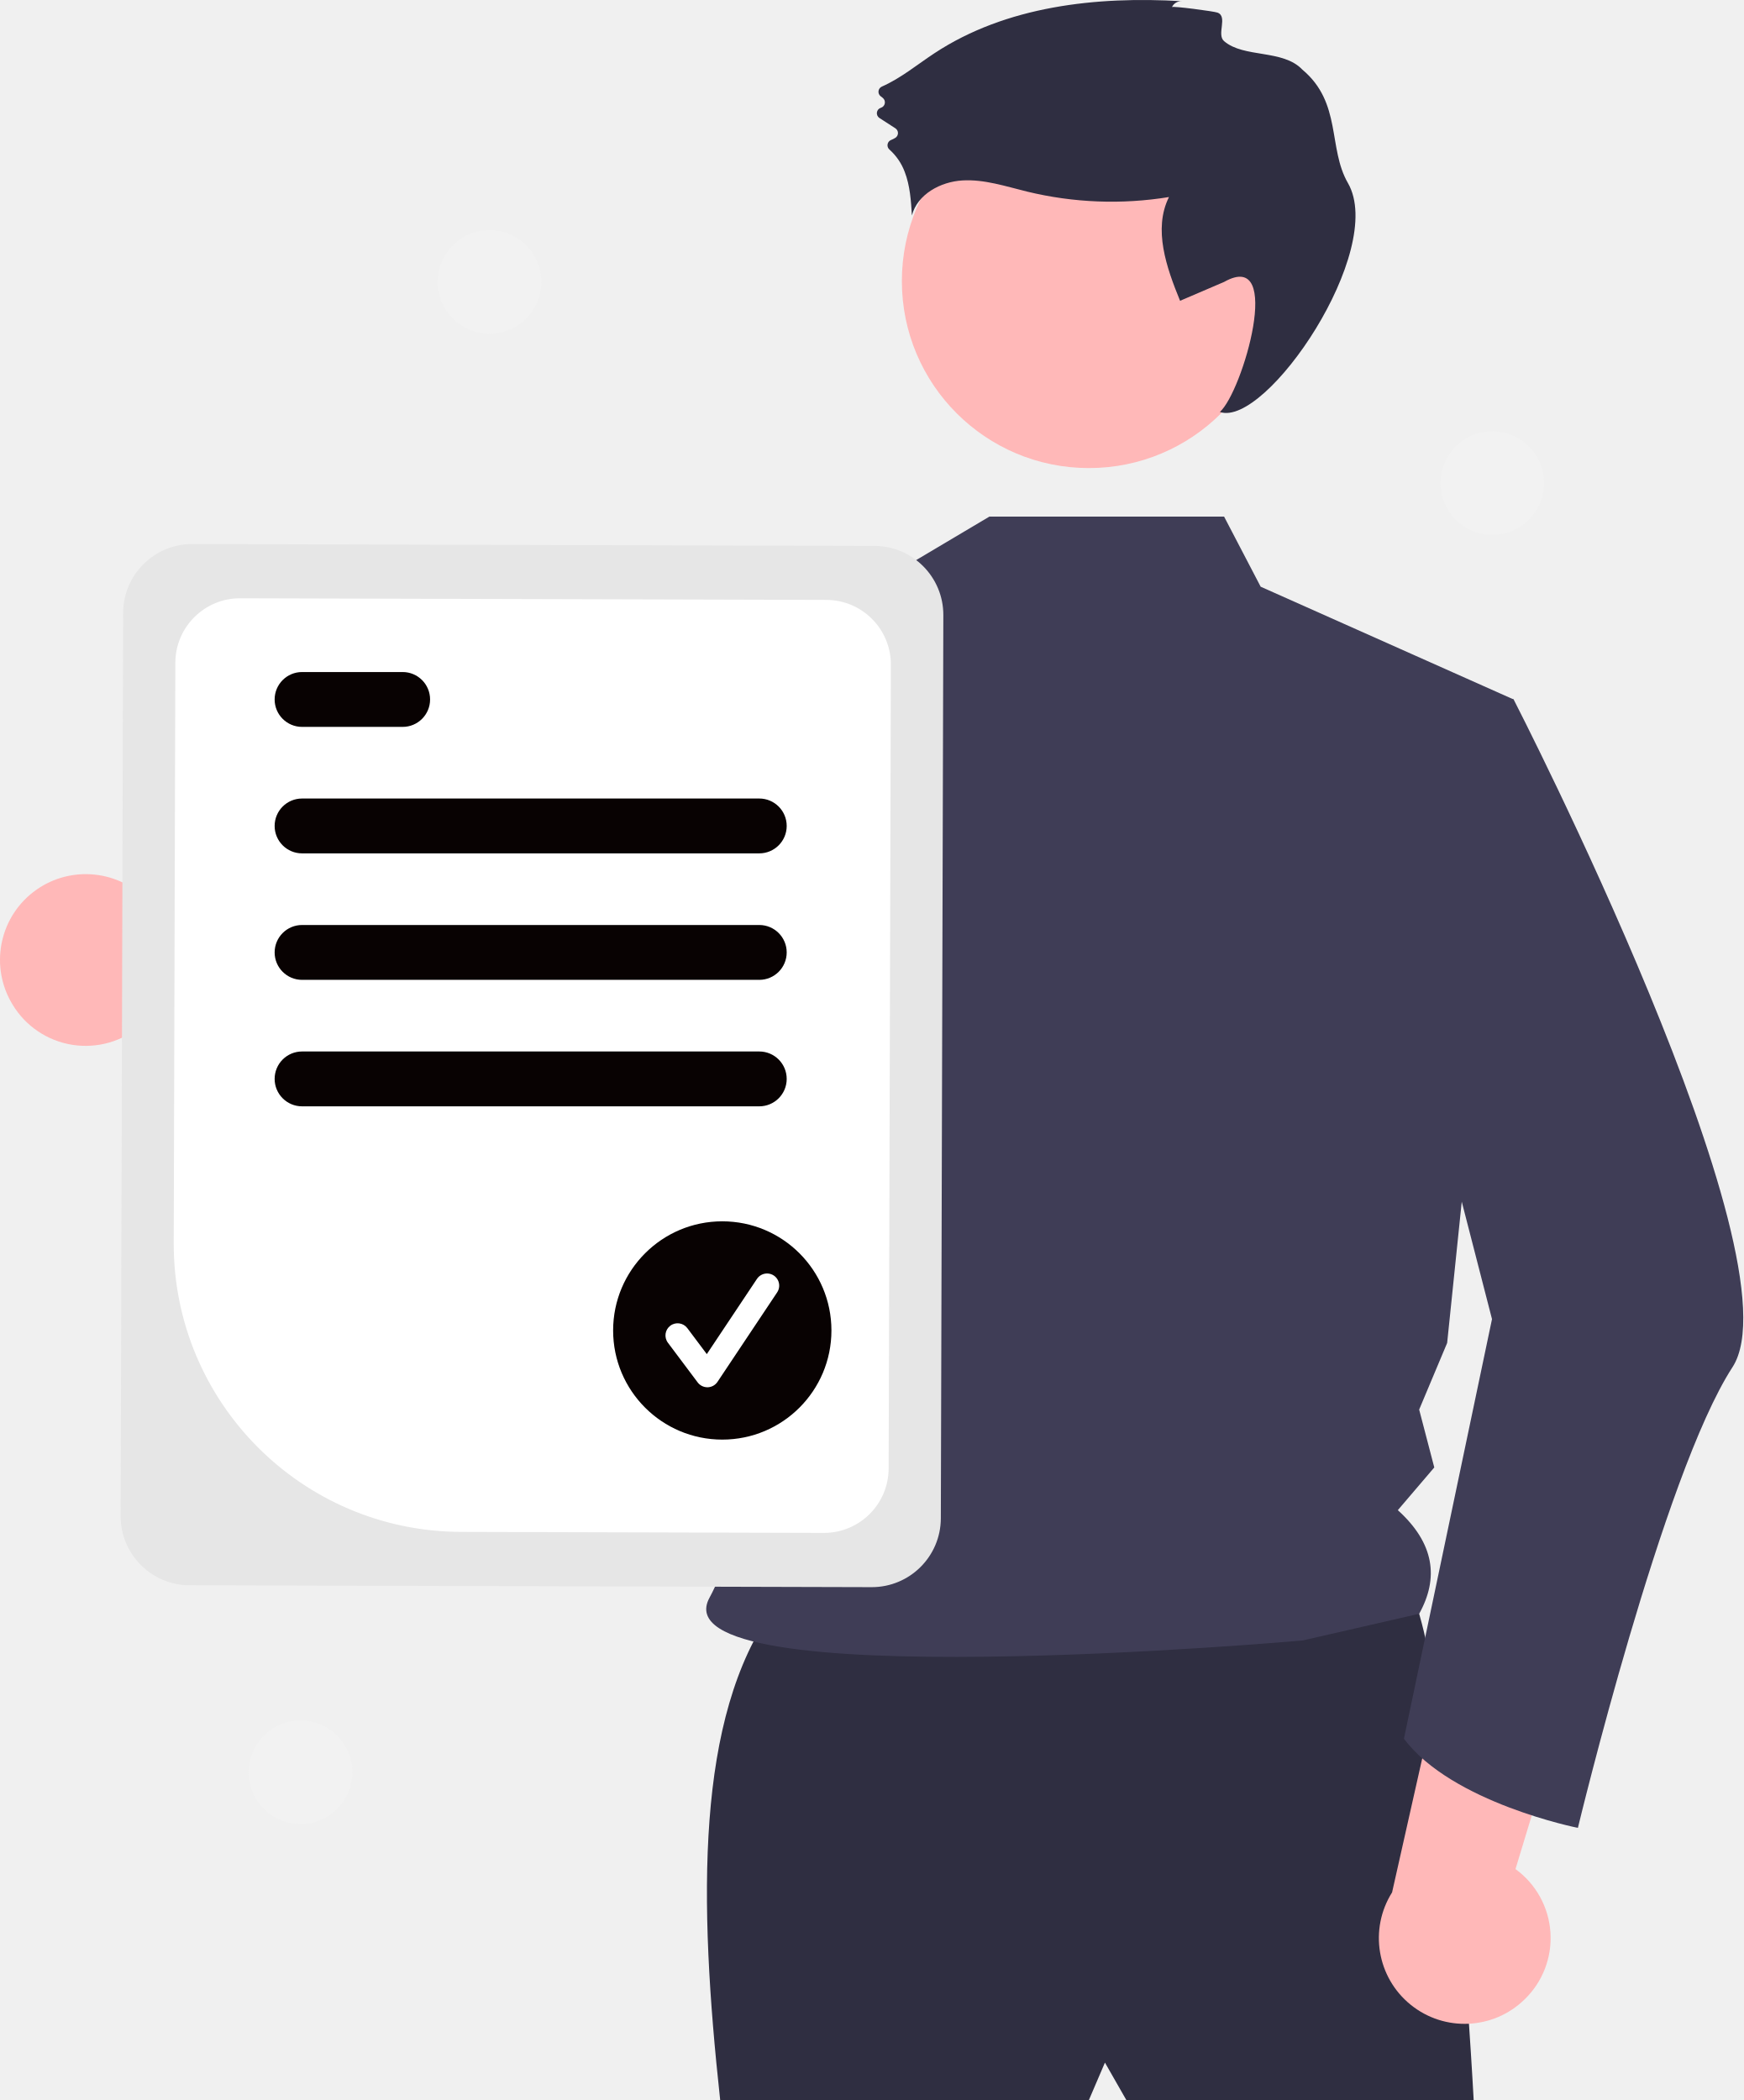
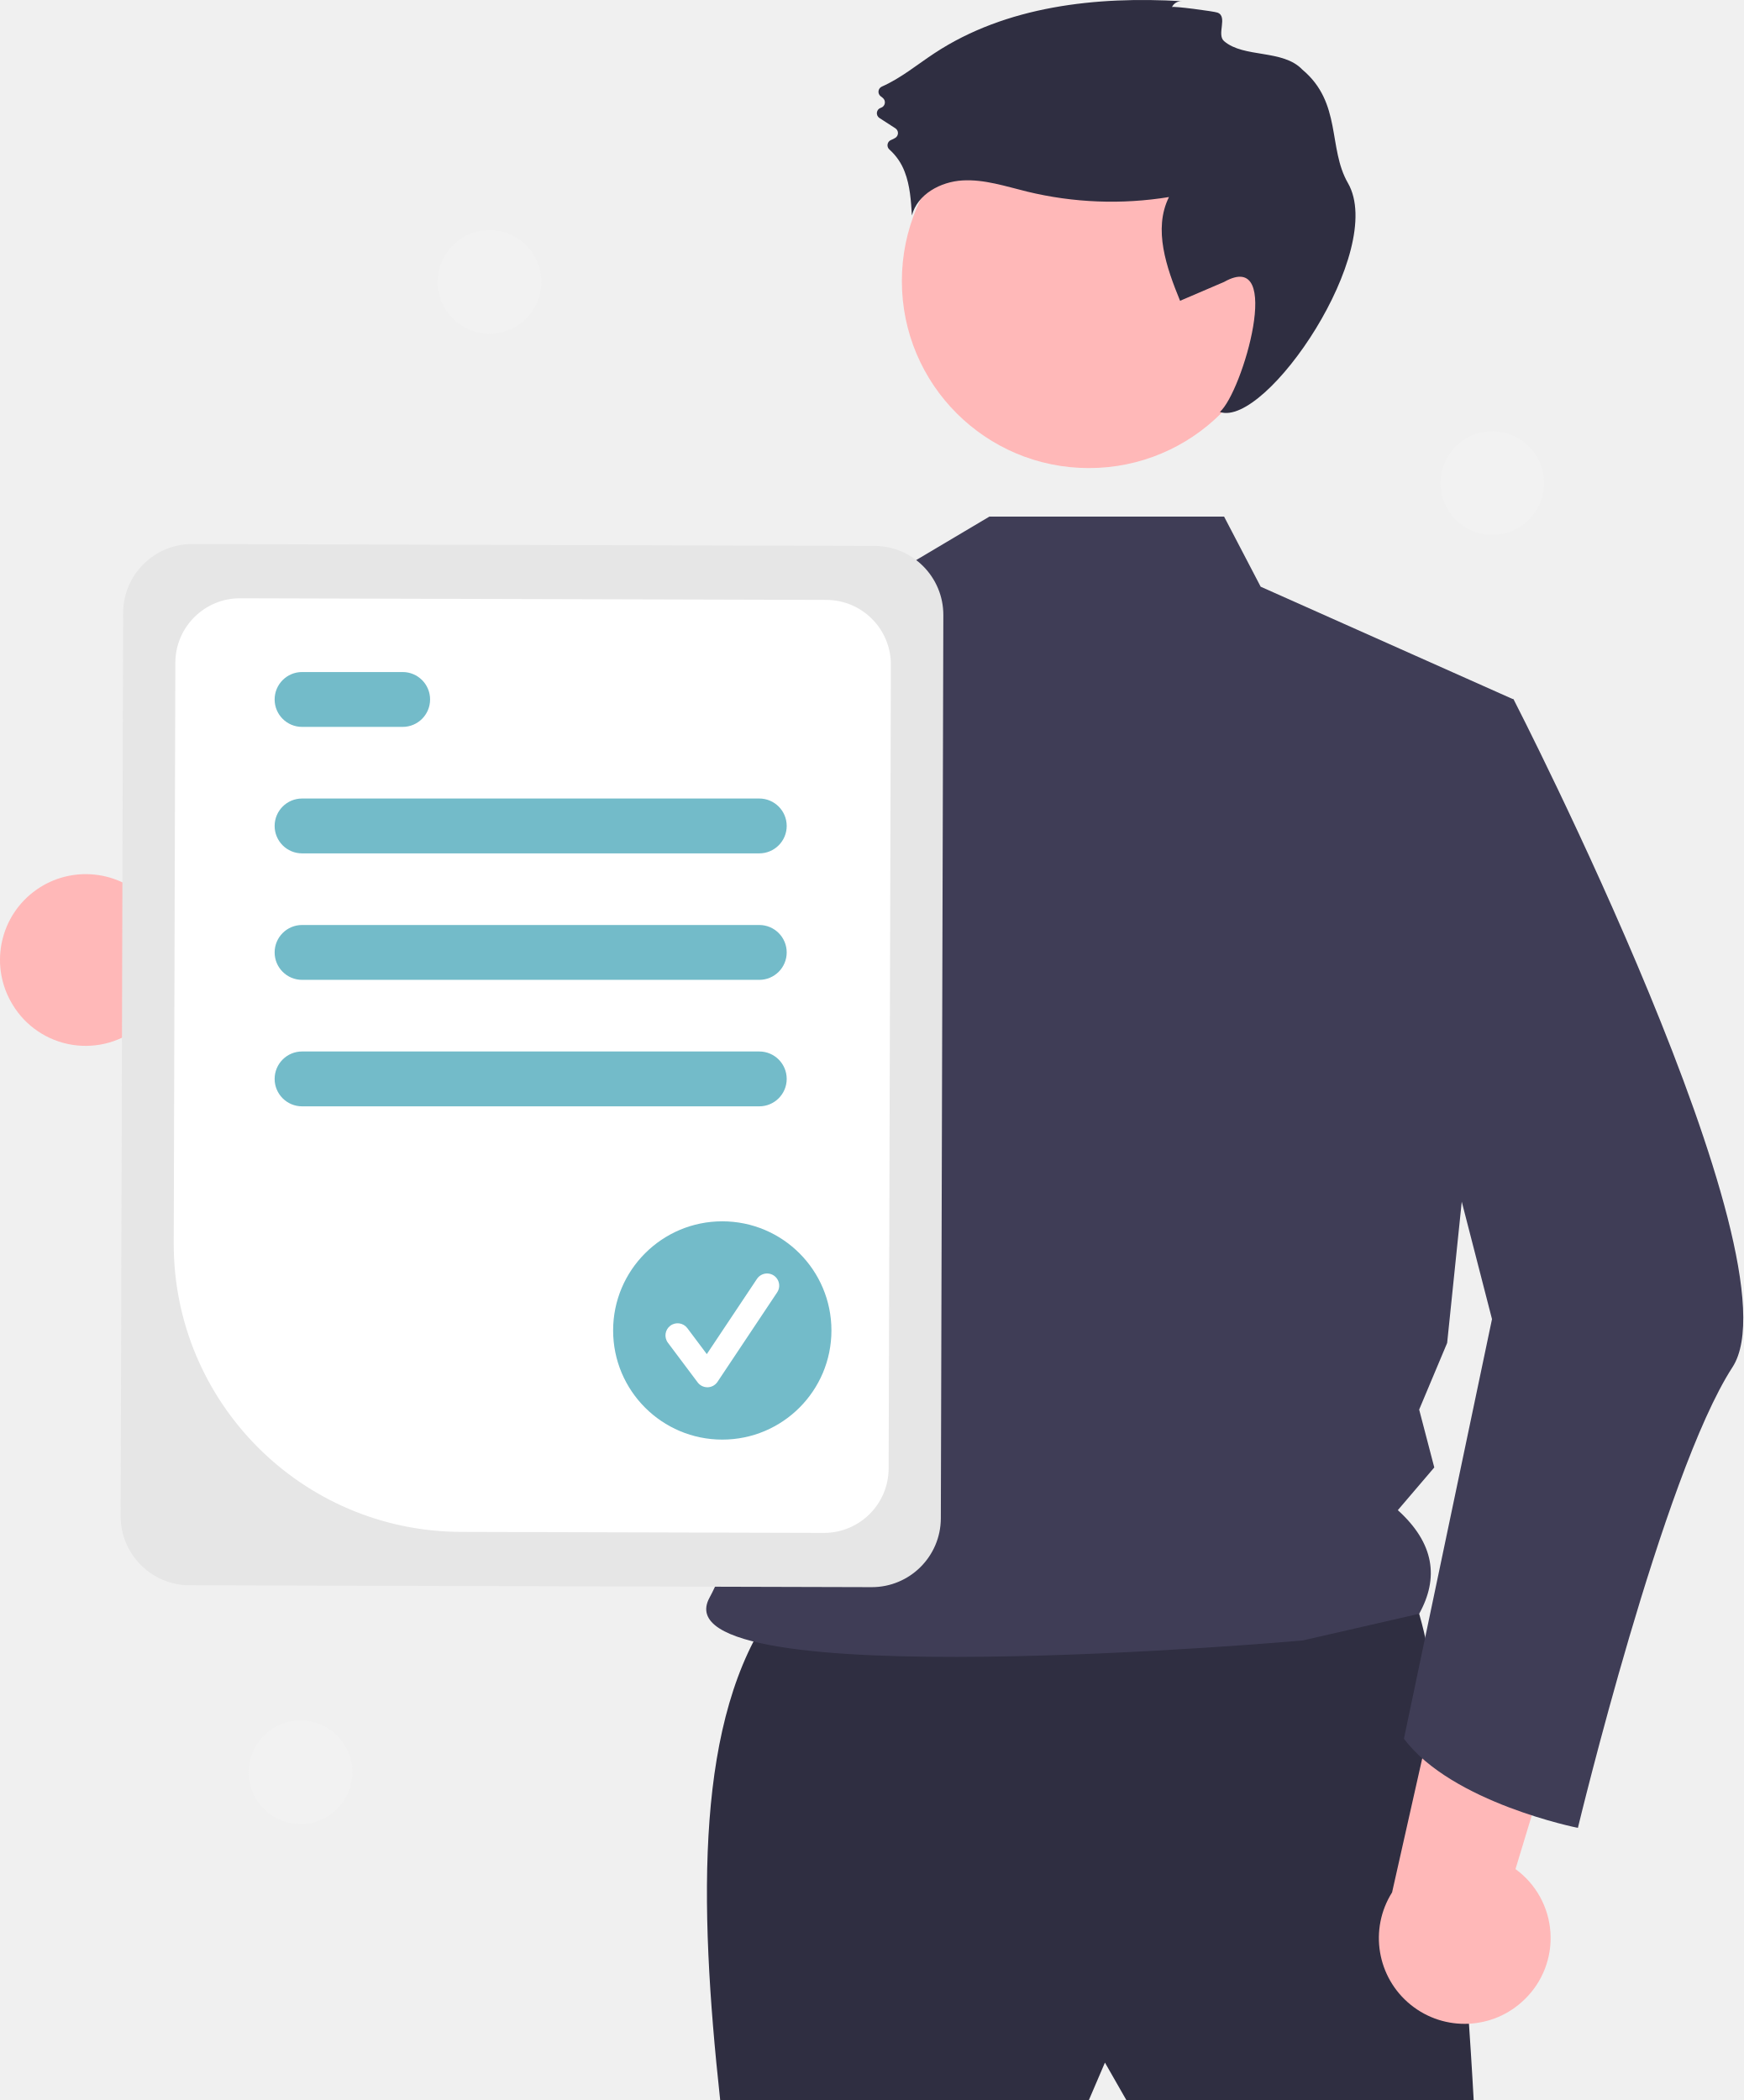
<svg xmlns="http://www.w3.org/2000/svg" data-name="Layer 1" width="571.94" height="689.038" viewBox="0 0 571.94 689.038">
  <path d="M310.019,435.422a27.981,27.981,0,0,0,42.374,6.734L438.65,491.628,435.436,440.056l-81.418-39.072a28.133,28.133,0,0,0-43.998,34.439Z" transform="translate(-305.9303 -105.8648)" fill="#ffb8b8" />
  <path d="M559.741,633.604c-25.586,35.812-24.671,95.726-17.533,161.299l120.974,0,5.26-12.273,7.013,12.273H789.417s-8.766-166.559-24.546-171.819S559.741,633.604,559.741,633.604Z" transform="translate(-305.9303 -105.8648)" fill="#2f2e41" />
  <circle cx="357.252" cy="92.218" r="61.364" fill="#ffb8b8" />
  <path d="M707.534,275.368l12,23,83,37L780.717,546.504,771.534,568.368l4.961,18.987L764.534,601.368c12.007,10.864,13.532,22.236,7,34l-38.221,8.756s-212.521,18.898-194.611-14.026c19.57-35.974,24.553-142.215-18.649-198.988-36.677-48.199-8.519-110.742-8.519-110.742l87-26,32-19Z" transform="translate(-305.9303 -105.8648)" fill="#3f3d56" />
  <path d="M690.426,108.195a3.385,3.385,0,0,1,3.257-1.933c-28.093-1.68-57.685,1.594-81.188,17.075-5.694,3.751-11.062,8.224-17.258,10.945a1.859,1.859,0,0,0-.38,3.163l.681.534a1.866,1.866,0,0,1-.607,3.253l0,0a1.866,1.866,0,0,0-.469,3.352l5.215,3.371a1.858,1.858,0,0,1,.017,3.126,9.271,9.271,0,0,1-1.387.703,1.862,1.862,0,0,0-.59,3.128,18.537,18.537,0,0,1,5.046,7.377c1.738,4.52,2.051,9.442,2.344,14.276,1.797-6.974,9.408-11.08,16.598-11.497s14.202,1.955,21.199,3.66a117.272,117.272,0,0,0,46.548,1.791c-5.256,10.549-.822,23.131,3.64,34.04l14.443-6.191c19.836-11.197,6.019,36.168-1.397,42.67,15.141,5.249,54.772-53.014,42.023-75.114-6.632-11.496-1.924-26.324-14.963-37.227-6.39-6.727-19.149-3.737-25.664-9.328-2.564-2.201,1.344-8.088-2.18-9.371C704.184,109.571,690.619,107.765,690.426,108.195Z" transform="translate(-305.9303 -105.8648)" fill="#2f2e41" />
  <path d="M586.484,300.308c-11.26,49.99-40.14,166.71-69.44,191.12a17.092,17.092,0,0,1-6.52,3.85c-102.99,25.09-135.99-38.91-135.99-38.91s27.6-13.45,28.3-39.74l55.66,17.27,48.52-109.19,7.14-6.66.04-.04Z" transform="translate(-305.9303 -105.8648)" fill="#3f3d56" />
  <path d="M806.075,761.941a27.982,27.982,0,0,0-2.938-42.806L832.009,623.982l-49.539,14.696L762.648,726.784a28.133,28.133,0,0,0,43.427,35.156Z" transform="translate(-305.9303 -105.8648)" fill="#ffb8b8" />
  <path d="M779.65,330.045l22.884,5.323s94.584,184.028,71.792,219.093-50.715,151.156-50.715,151.156-41.298-8.21-57.077-29.249l28.896-137.686-29.805-115.715Z" transform="translate(-305.9303 -105.8648)" fill="#3f3d56" />
  <path d="M345.51,603.32l.822-296.389a22.652,22.652,0,0,1,22.689-22.564l223.839.621a22.652,22.652,0,0,1,22.564,22.689l-.822,296.389a22.652,22.652,0,0,1-22.689,22.564l-223.839-.621A22.652,22.652,0,0,1,345.51,603.32Z" transform="translate(-305.9303 -105.8648)" fill="#e6e6e6" />
  <path d="M362.928,513.846l.528-190.546a21.214,21.214,0,0,1,21.249-21.132l192.371.533a21.215,21.215,0,0,1,21.133,21.249l-.731,263.746A21.215,21.215,0,0,1,576.228,608.829L457.058,608.499A94.498,94.498,0,0,1,362.928,513.846Z" transform="translate(-305.9303 -105.8648)" fill="#fff" />
-   <path d="M555.034,385.868h-150a9,9,0,0,1,0-18h150a9,9,0,0,1,0,18Z" transform="translate(-305.9303 -105.8648)" fill="#080202" />
-   <path d="M438.034,344.368h-33a9,9,0,0,1,0-18h33a9,9,0,0,1,0,18Z" transform="translate(-305.9303 -105.8648)" fill="#080202" />
-   <path d="M555.034,427.368h-150a9,9,0,0,1,0-18h150a9,9,0,0,1,0,18Z" transform="translate(-305.9303 -105.8648)" fill="#080202" />
-   <path d="M555.034,468.868h-150a9,9,0,0,1,0-18h150a9,9,0,0,1,0,18Z" transform="translate(-305.9303 -105.8648)" fill="#080202" />
-   <circle cx="236.967" cy="436.543" r="35.811" fill="#080202" />
+   <path d="M555.034,385.868h-150a9,9,0,0,1,0-18h150a9,9,0,0,1,0,18Z" transform="translate(-305.9303 -105.8648)" fill="#73bbc9" />
+   <path d="M438.034,344.368h-33a9,9,0,0,1,0-18h33a9,9,0,0,1,0,18Z" transform="translate(-305.9303 -105.8648)" fill="#73bbc9" />
+   <path d="M555.034,427.368h-150a9,9,0,0,1,0-18h150a9,9,0,0,1,0,18Z" transform="translate(-305.9303 -105.8648)" fill="#73bbc9" />
+   <path d="M555.034,468.868h-150a9,9,0,0,1,0-18h150a9,9,0,0,1,0,18Z" transform="translate(-305.9303 -105.8648)" fill="#73bbc9" />
+   <circle cx="236.967" cy="436.543" r="35.811" fill="#73bbc9" />
  <path d="M538.012,561.045a3.982,3.982,0,0,1-3.186-1.594l-9.77-13.027a3.983,3.983,0,1,1,6.374-4.78l6.392,8.522,16.416-24.624a3.984,3.984,0,1,1,6.629,4.419L541.326,559.271a3.985,3.985,0,0,1-3.204,1.773C538.085,561.045,538.048,561.045,538.012,561.045Z" transform="translate(-305.9303 -105.8648)" fill="#fff" />
  <circle cx="160.604" cy="92.503" r="17" fill="#f2f2f2" />
  <circle cx="98.604" cy="581.503" r="17" fill="#f2f2f2" />
  <circle cx="489.604" cy="158.503" r="17" fill="#f2f2f2" />
</svg>
